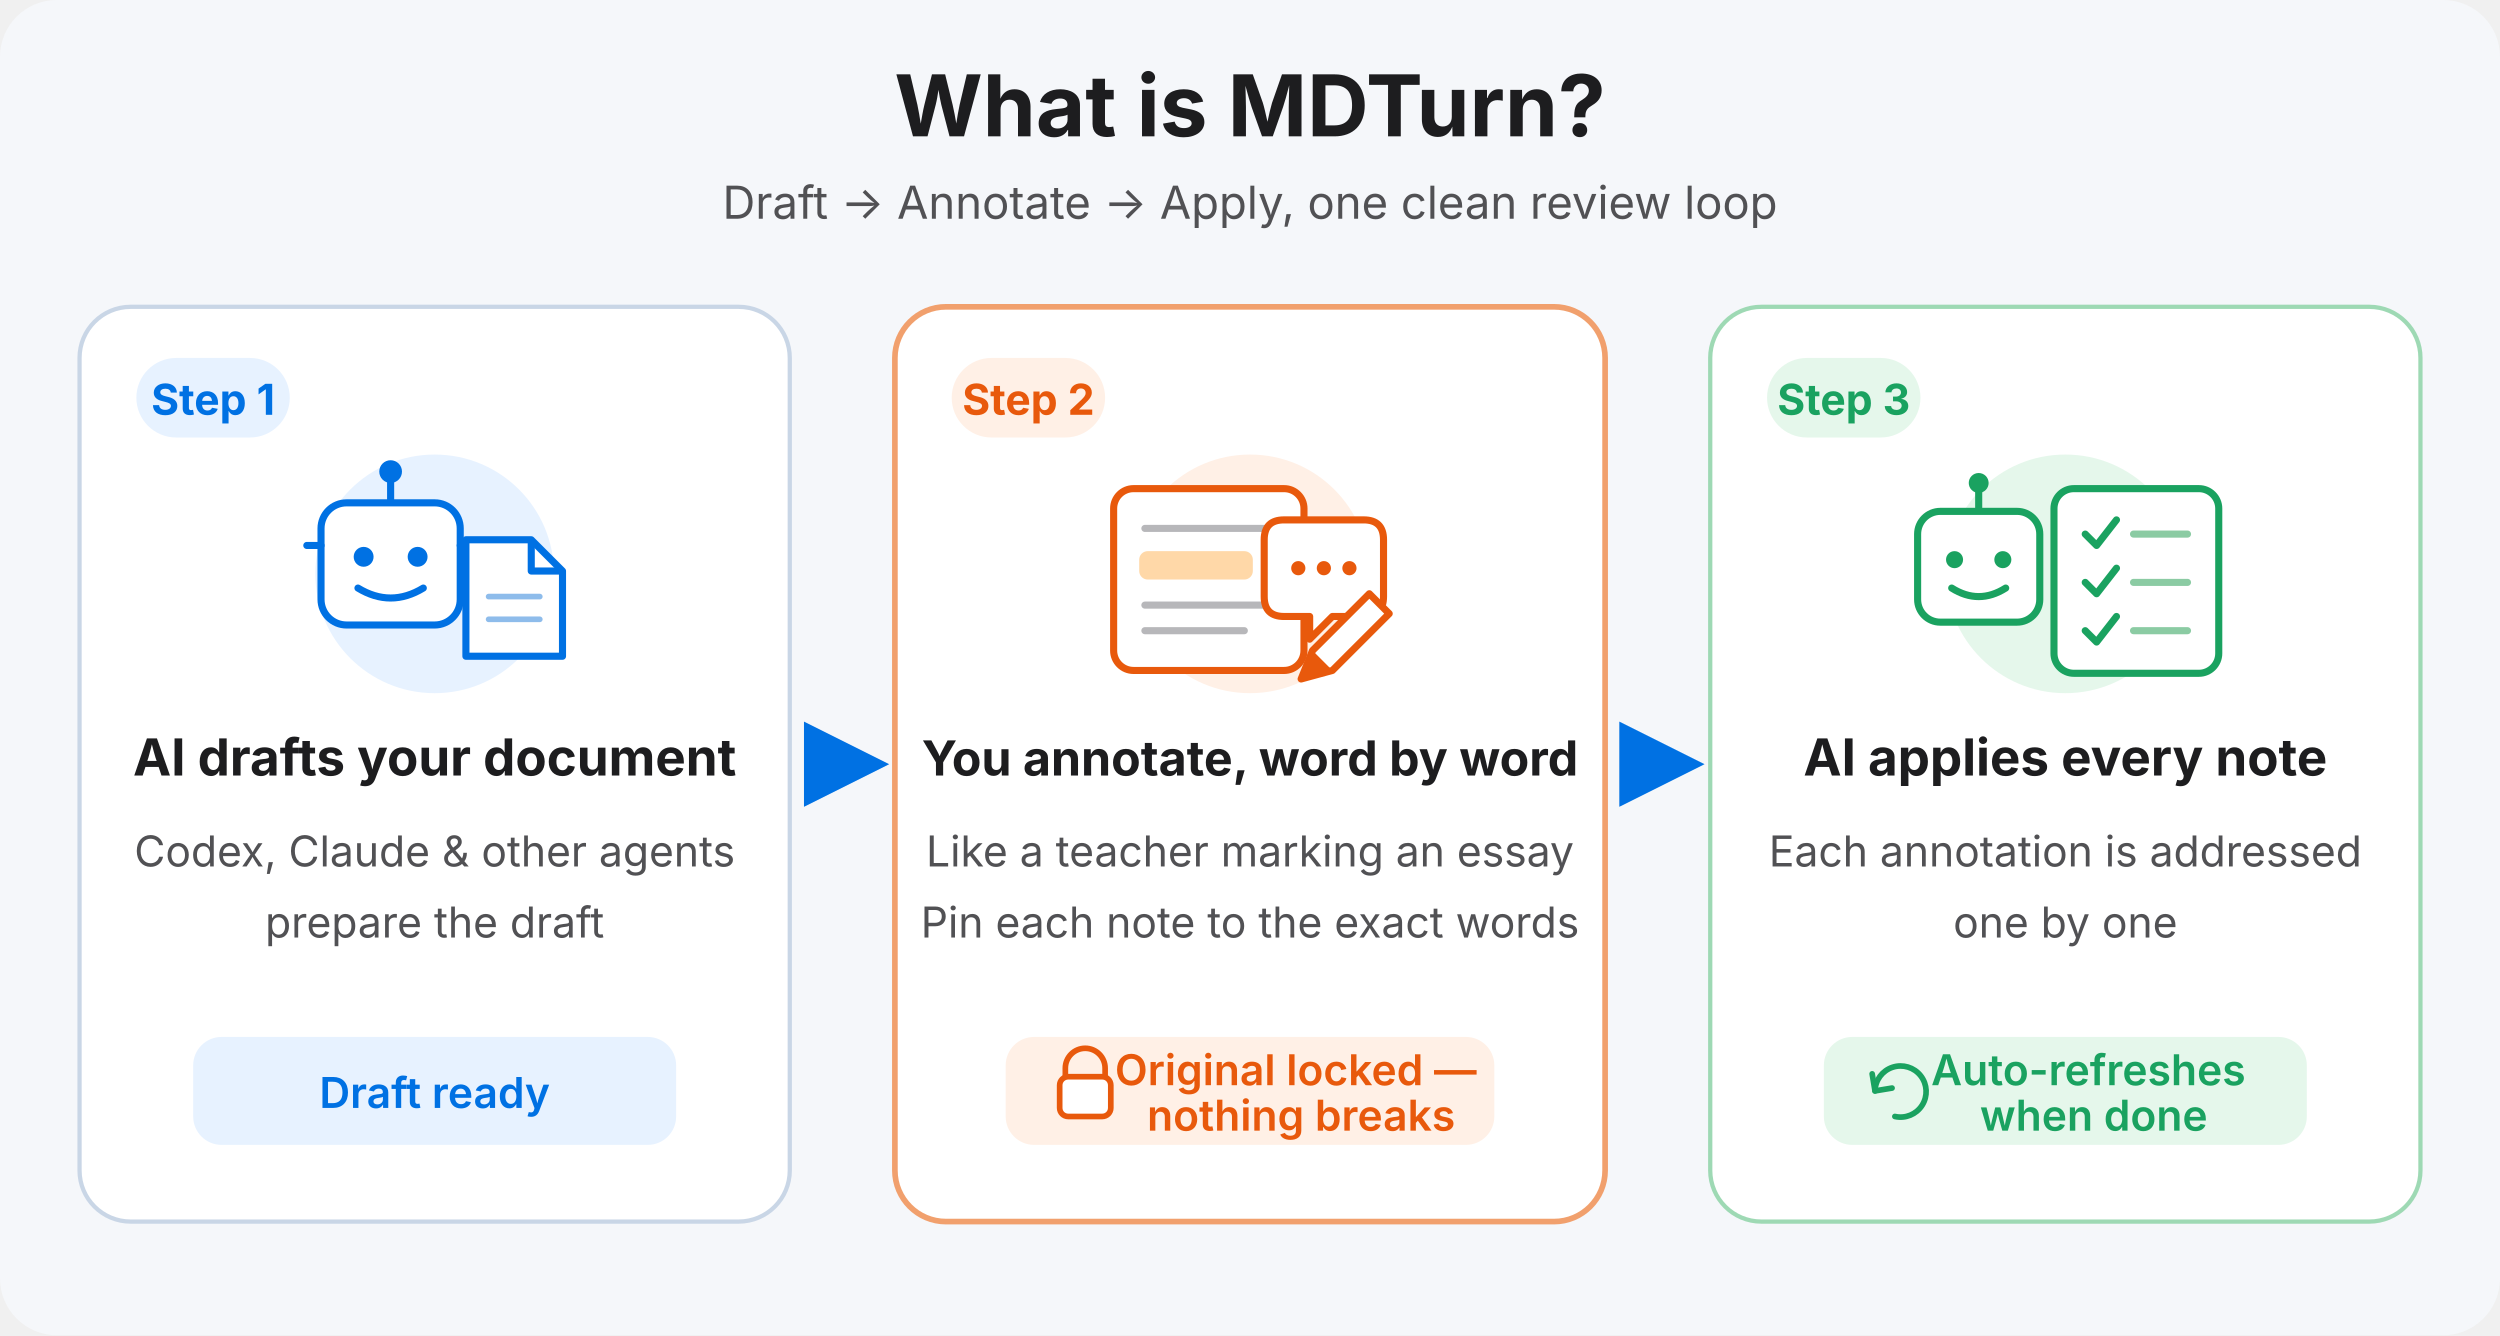
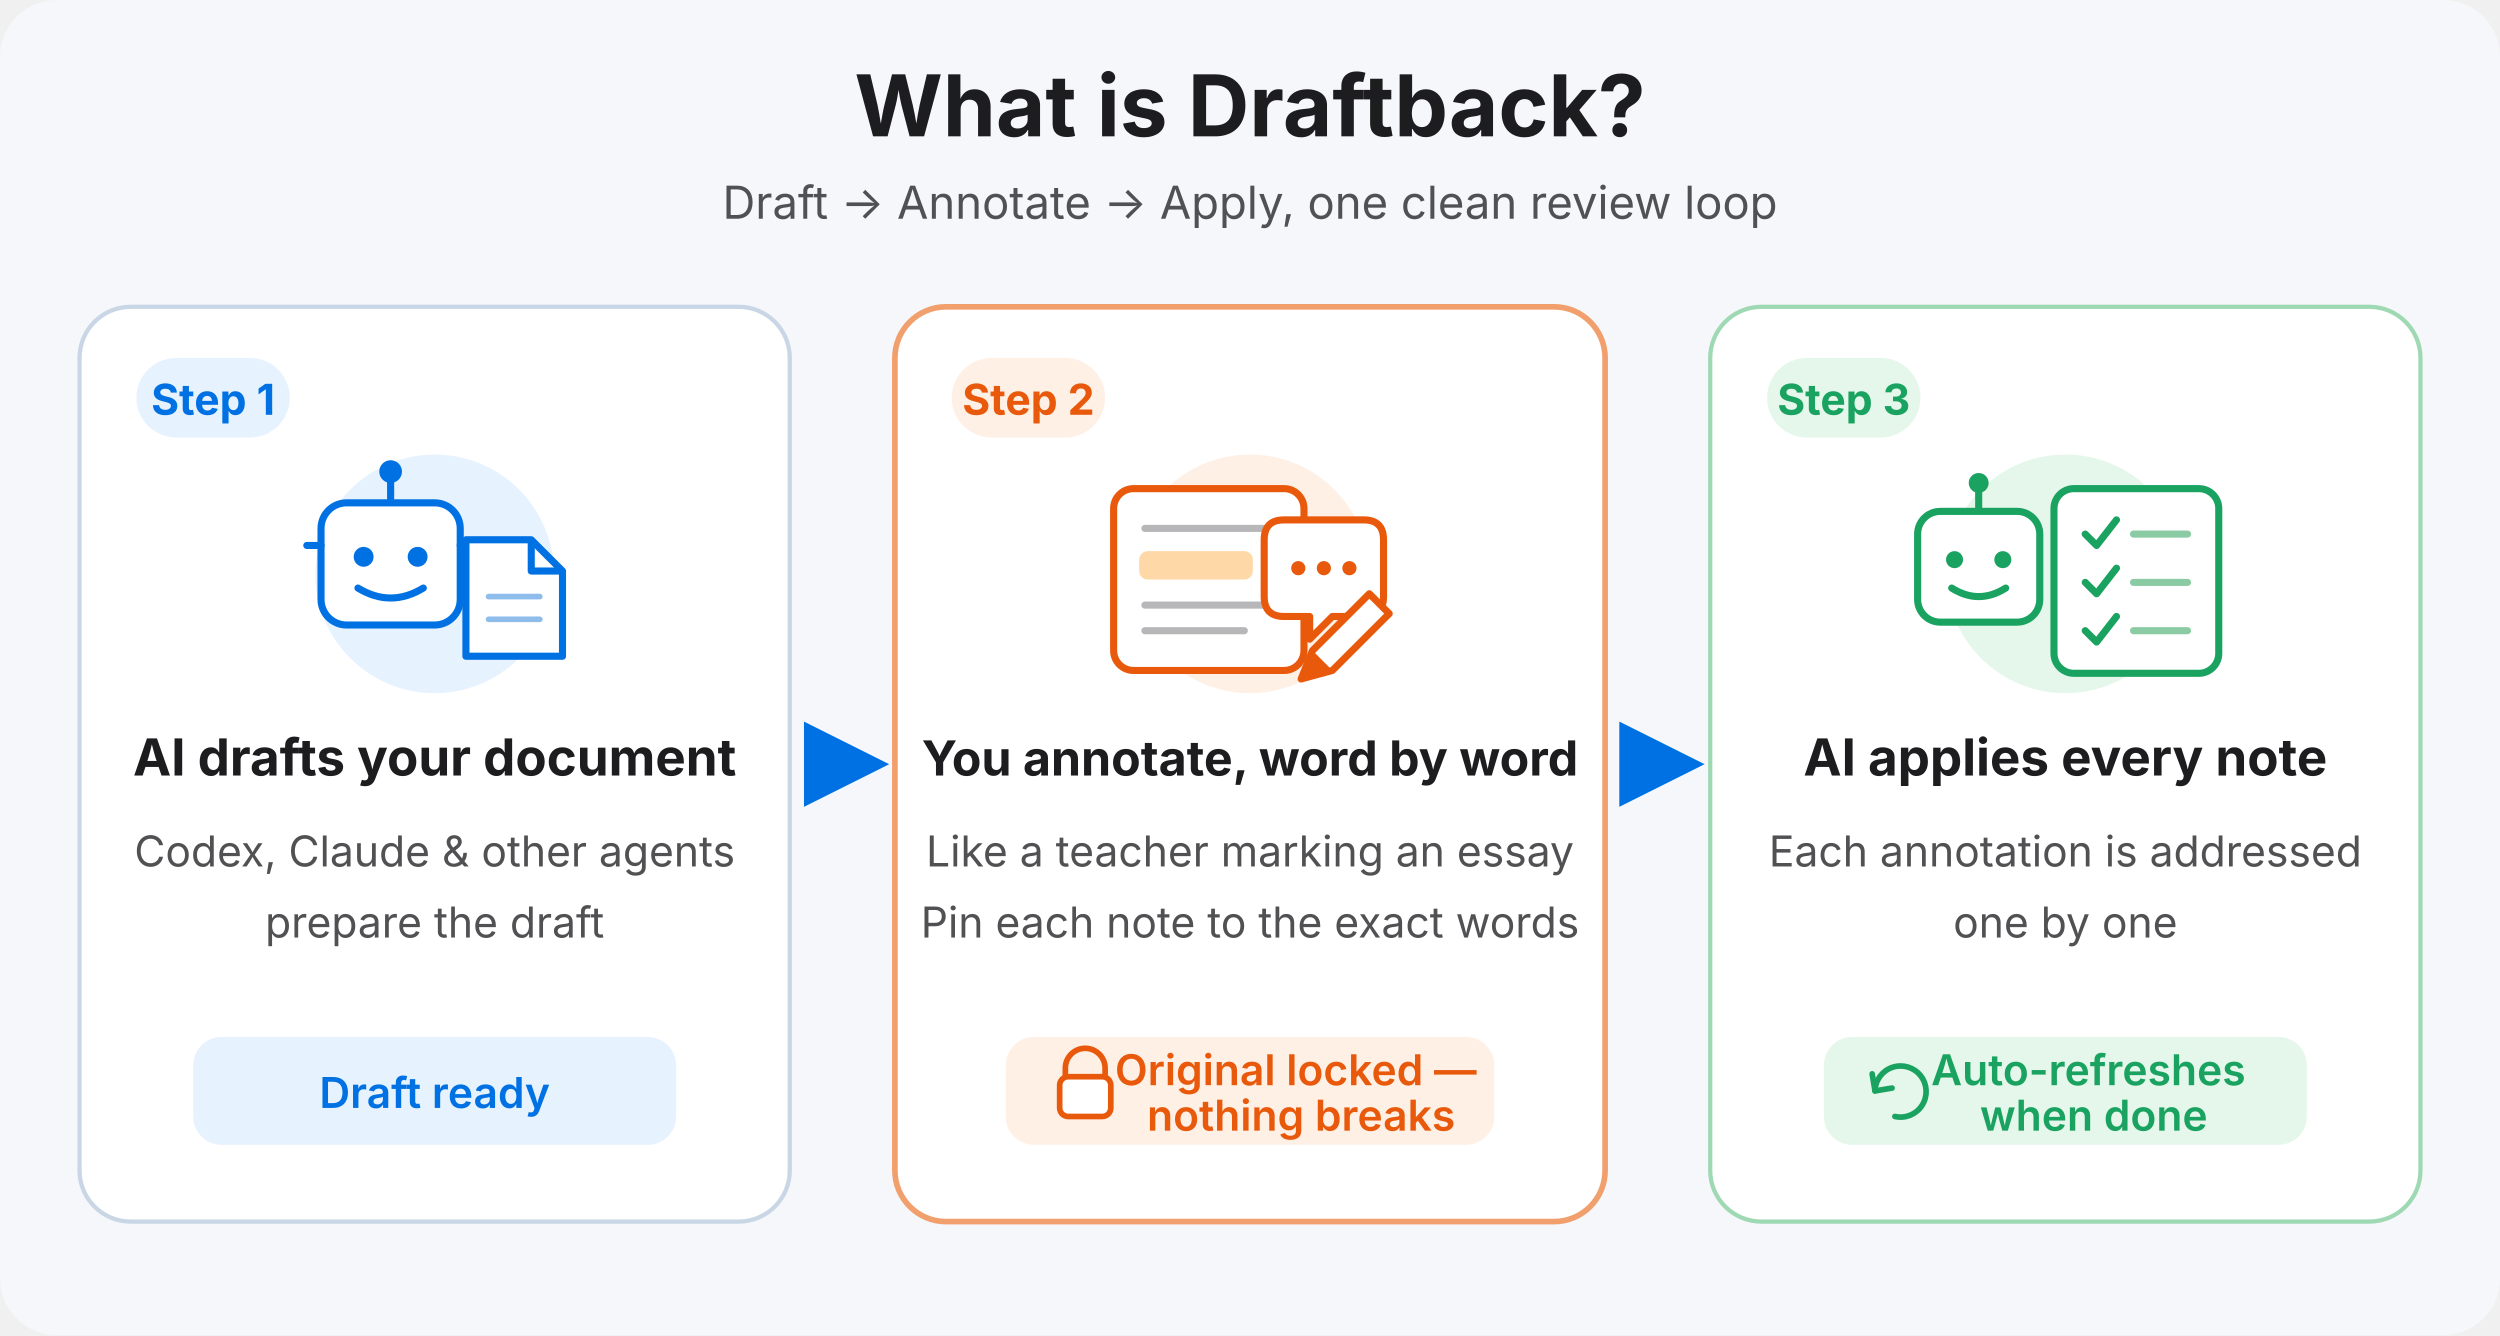
<svg xmlns="http://www.w3.org/2000/svg" width="880" height="470" viewBox="0 0 880 470" font-family="-apple-system, PingFang SC, sans-serif">
  <defs>
    <marker id="flow-arrow" markerWidth="10" markerHeight="10" refX="8" refY="5" orient="auto">
      <path d="M0 0 L10 5 L0 10 Z" fill="#0071e3" />
    </marker>
  </defs>
  <rect width="880" height="470" rx="20" fill="#f5f7fa" />
-   <text x="440" y="48" text-anchor="middle" font-size="30" font-weight="700" fill="#1d1d1f">What is MDTurn?</text>
+   <text x="440" y="48" text-anchor="middle" font-size="30" font-weight="700" fill="#1d1d1f">What is Draftback?</text>
  <text x="440" y="77" text-anchor="middle" font-size="16" fill="#515154">Draft → Annotate → Apply, one clean review loop</text>
  <rect x="28" y="108" width="250" height="322" rx="18" fill="#ffffff" stroke="#c9d6e6" stroke-width="1.5" />
  <rect x="48" y="126" width="54" height="28" rx="14" fill="#e7f2ff" />
  <text x="75" y="146" text-anchor="middle" font-size="15" font-weight="700" fill="#0071e3">Step 1</text>
  <circle cx="153" cy="202" r="42" fill="#e7f2ff" />
  <rect x="113" y="177" width="49" height="43" rx="9" fill="#ffffff" stroke="#0071e3" stroke-width="2.5" />
  <line x1="137.5" y1="169" x2="137.5" y2="177" stroke="#0071e3" stroke-width="2.5" />
  <circle cx="137.5" cy="166" r="4" fill="#0071e3" />
  <circle cx="128" cy="196" r="3.5" fill="#0071e3" />
  <circle cx="147" cy="196" r="3.5" fill="#0071e3" />
  <path d="M126 207 Q137.5 214 149 207" fill="none" stroke="#0071e3" stroke-width="2.5" stroke-linecap="round" />
  <line x1="108" y1="192" x2="113" y2="192" stroke="#0071e3" stroke-width="2.5" stroke-linecap="round" />
  <line x1="162" y1="192" x2="167" y2="192" stroke="#0071e3" stroke-width="2.5" stroke-linecap="round" />
  <path d="M164 190 H187 L198 201 V231 H164 Z" fill="#ffffff" stroke="#0071e3" stroke-width="2.5" stroke-linejoin="round" />
  <path d="M187 190 V201 H198" fill="none" stroke="#0071e3" stroke-width="2.5" stroke-linejoin="round" />
  <line x1="172" y1="210" x2="190" y2="210" stroke="#8ebceb" stroke-width="2" stroke-linecap="round" />
  <line x1="172" y1="218" x2="190" y2="218" stroke="#8ebceb" stroke-width="2" stroke-linecap="round" />
  <text x="153" y="273" text-anchor="middle" font-size="18" font-weight="700" fill="#1d1d1f">AI drafts your document</text>
  <text x="153" y="305" text-anchor="middle" font-size="15" fill="#515154">Codex, Claude &amp; other agents</text>
  <text x="153" y="330" text-anchor="middle" font-size="15" fill="#515154">prepare the draft</text>
  <rect x="68" y="365" width="170" height="38" rx="10" fill="#e7f2ff" />
  <text x="153" y="390" text-anchor="middle" font-size="15" font-weight="600" fill="#0071e3">Draft ready</text>
  <line x1="286" y1="269" x2="307" y2="269" stroke="#0071e3" stroke-width="3" stroke-linecap="round" marker-end="url(#flow-arrow)" />
  <rect x="315" y="108" width="250" height="322" rx="18" fill="#ffffff" stroke="#f1a06d" stroke-width="2" />
  <rect x="335" y="126" width="54" height="28" rx="14" fill="#fff0e6" />
  <text x="362" y="146" text-anchor="middle" font-size="15" font-weight="700" fill="#e8590c">Step 2</text>
  <circle cx="440" cy="202" r="42" fill="#fff0e6" />
  <rect x="392" y="172" width="67" height="64" rx="7" fill="#ffffff" stroke="#e8590c" stroke-width="2.5" />
  <line x1="403" y1="186" x2="448" y2="186" stroke="#b7b7ba" stroke-width="2.5" stroke-linecap="round" />
  <rect x="401" y="194" width="40" height="10" rx="3" fill="#ffd8a8" />
  <line x1="403" y1="213" x2="448" y2="213" stroke="#b7b7ba" stroke-width="2.5" stroke-linecap="round" />
  <line x1="403" y1="222" x2="438" y2="222" stroke="#b7b7ba" stroke-width="2.5" stroke-linecap="round" />
  <path d="M452 183 H480 Q487 183 487 190 V210 Q487 217 480 217 H469 L461 225 V217 H452 Q445 217 445 210 V190 Q445 183 452 183 Z" fill="#ffffff" stroke="#e8590c" stroke-width="2.5" stroke-linejoin="round" />
  <circle cx="457" cy="200" r="2.5" fill="#e8590c" />
  <circle cx="466" cy="200" r="2.5" fill="#e8590c" />
  <circle cx="475" cy="200" r="2.5" fill="#e8590c" />
  <path d="M462 229 L482 209 L489 216 L469 236 L458 239 Z" fill="#ffffff" stroke="#e8590c" stroke-width="2.5" stroke-linejoin="round" />
  <path d="M458 239 L469 236 L462 229 Z" fill="#e8590c" />
  <text x="440" y="273" text-anchor="middle" font-size="17" font-weight="700" fill="#1d1d1f">You annotate, word by word</text>
  <text x="440" y="305" text-anchor="middle" font-size="15" fill="#515154">Like a teacher marking an essay</text>
  <text x="440" y="330" text-anchor="middle" font-size="15" fill="#515154">Pin each note to the exact words</text>
  <rect x="354" y="365" width="172" height="38" rx="10" fill="#fff0e6" />
  <path d="M375 379 V376 A7 7 0 0 1 389 376 V379" fill="none" stroke="#e8590c" stroke-width="2" />
  <rect x="373" y="379" width="18" height="14" rx="3" fill="#ffffff" stroke="#e8590c" stroke-width="2" />
  <text x="458" text-anchor="middle" font-size="15" font-weight="600" fill="#e8590c">
    <tspan x="458" y="382">Original locked — </tspan>
    <tspan x="458" y="398">nothing breaks</tspan>
  </text>
  <line x1="573" y1="269" x2="594" y2="269" stroke="#0071e3" stroke-width="3" stroke-linecap="round" marker-end="url(#flow-arrow)" />
  <rect x="602" y="108" width="250" height="322" rx="18" fill="#ffffff" stroke="#9ed9b4" stroke-width="1.5" />
  <rect x="622" y="126" width="54" height="28" rx="14" fill="#e5f7eb" />
  <text x="649" y="146" text-anchor="middle" font-size="15" font-weight="700" fill="#1aa260">Step 3</text>
  <circle cx="727" cy="202" r="42" fill="#e5f7eb" />
  <rect x="675" y="180" width="43" height="39" rx="8" fill="#ffffff" stroke="#1aa260" stroke-width="2.5" />
  <line x1="696.5" y1="173" x2="696.5" y2="180" stroke="#1aa260" stroke-width="2.5" />
  <circle cx="696.5" cy="170" r="3.5" fill="#1aa260" />
  <circle cx="688" cy="197" r="3" fill="#1aa260" />
  <circle cx="705" cy="197" r="3" fill="#1aa260" />
  <path d="M687 207 Q696.5 213 706 207" fill="none" stroke="#1aa260" stroke-width="2.5" stroke-linecap="round" />
  <rect x="723" y="172" width="58" height="65" rx="7" fill="#ffffff" stroke="#1aa260" stroke-width="2.5" />
  <path d="M734 188 L738 192 L745 183" fill="none" stroke="#1aa260" stroke-width="2.5" stroke-linecap="round" stroke-linejoin="round" />
  <line x1="751" y1="188" x2="770" y2="188" stroke="#8bcba3" stroke-width="2.5" stroke-linecap="round" />
  <path d="M734 205 L738 209 L745 200" fill="none" stroke="#1aa260" stroke-width="2.5" stroke-linecap="round" stroke-linejoin="round" />
  <line x1="751" y1="205" x2="770" y2="205" stroke="#8bcba3" stroke-width="2.5" stroke-linecap="round" />
  <path d="M734 222 L738 226 L745 217" fill="none" stroke="#1aa260" stroke-width="2.5" stroke-linecap="round" stroke-linejoin="round" />
  <line x1="751" y1="222" x2="770" y2="222" stroke="#8bcba3" stroke-width="2.5" stroke-linecap="round" />
  <text x="727" y="273" text-anchor="middle" font-size="18" font-weight="700" fill="#1d1d1f">AI applies every note</text>
  <text x="727" y="305" text-anchor="middle" font-size="15" fill="#515154">Each annotation is addressed</text>
  <text x="727" y="330" text-anchor="middle" font-size="15" fill="#515154">one by one</text>
  <rect x="642" y="365" width="170" height="38" rx="10" fill="#e5f7eb" />
  <path d="M660 384 A9 9 0 1 1 667 393" fill="none" stroke="#1aa260" stroke-width="2" stroke-linecap="round" />
  <path d="M659 378 L660 384 L666 383" fill="none" stroke="#1aa260" stroke-width="2" stroke-linecap="round" stroke-linejoin="round" />
  <text x="737" text-anchor="middle" font-size="15" font-weight="600" fill="#1aa260">
    <tspan x="737" y="382">Auto-refreshes </tspan>
    <tspan x="737" y="398">when done</tspan>
  </text>
</svg>
